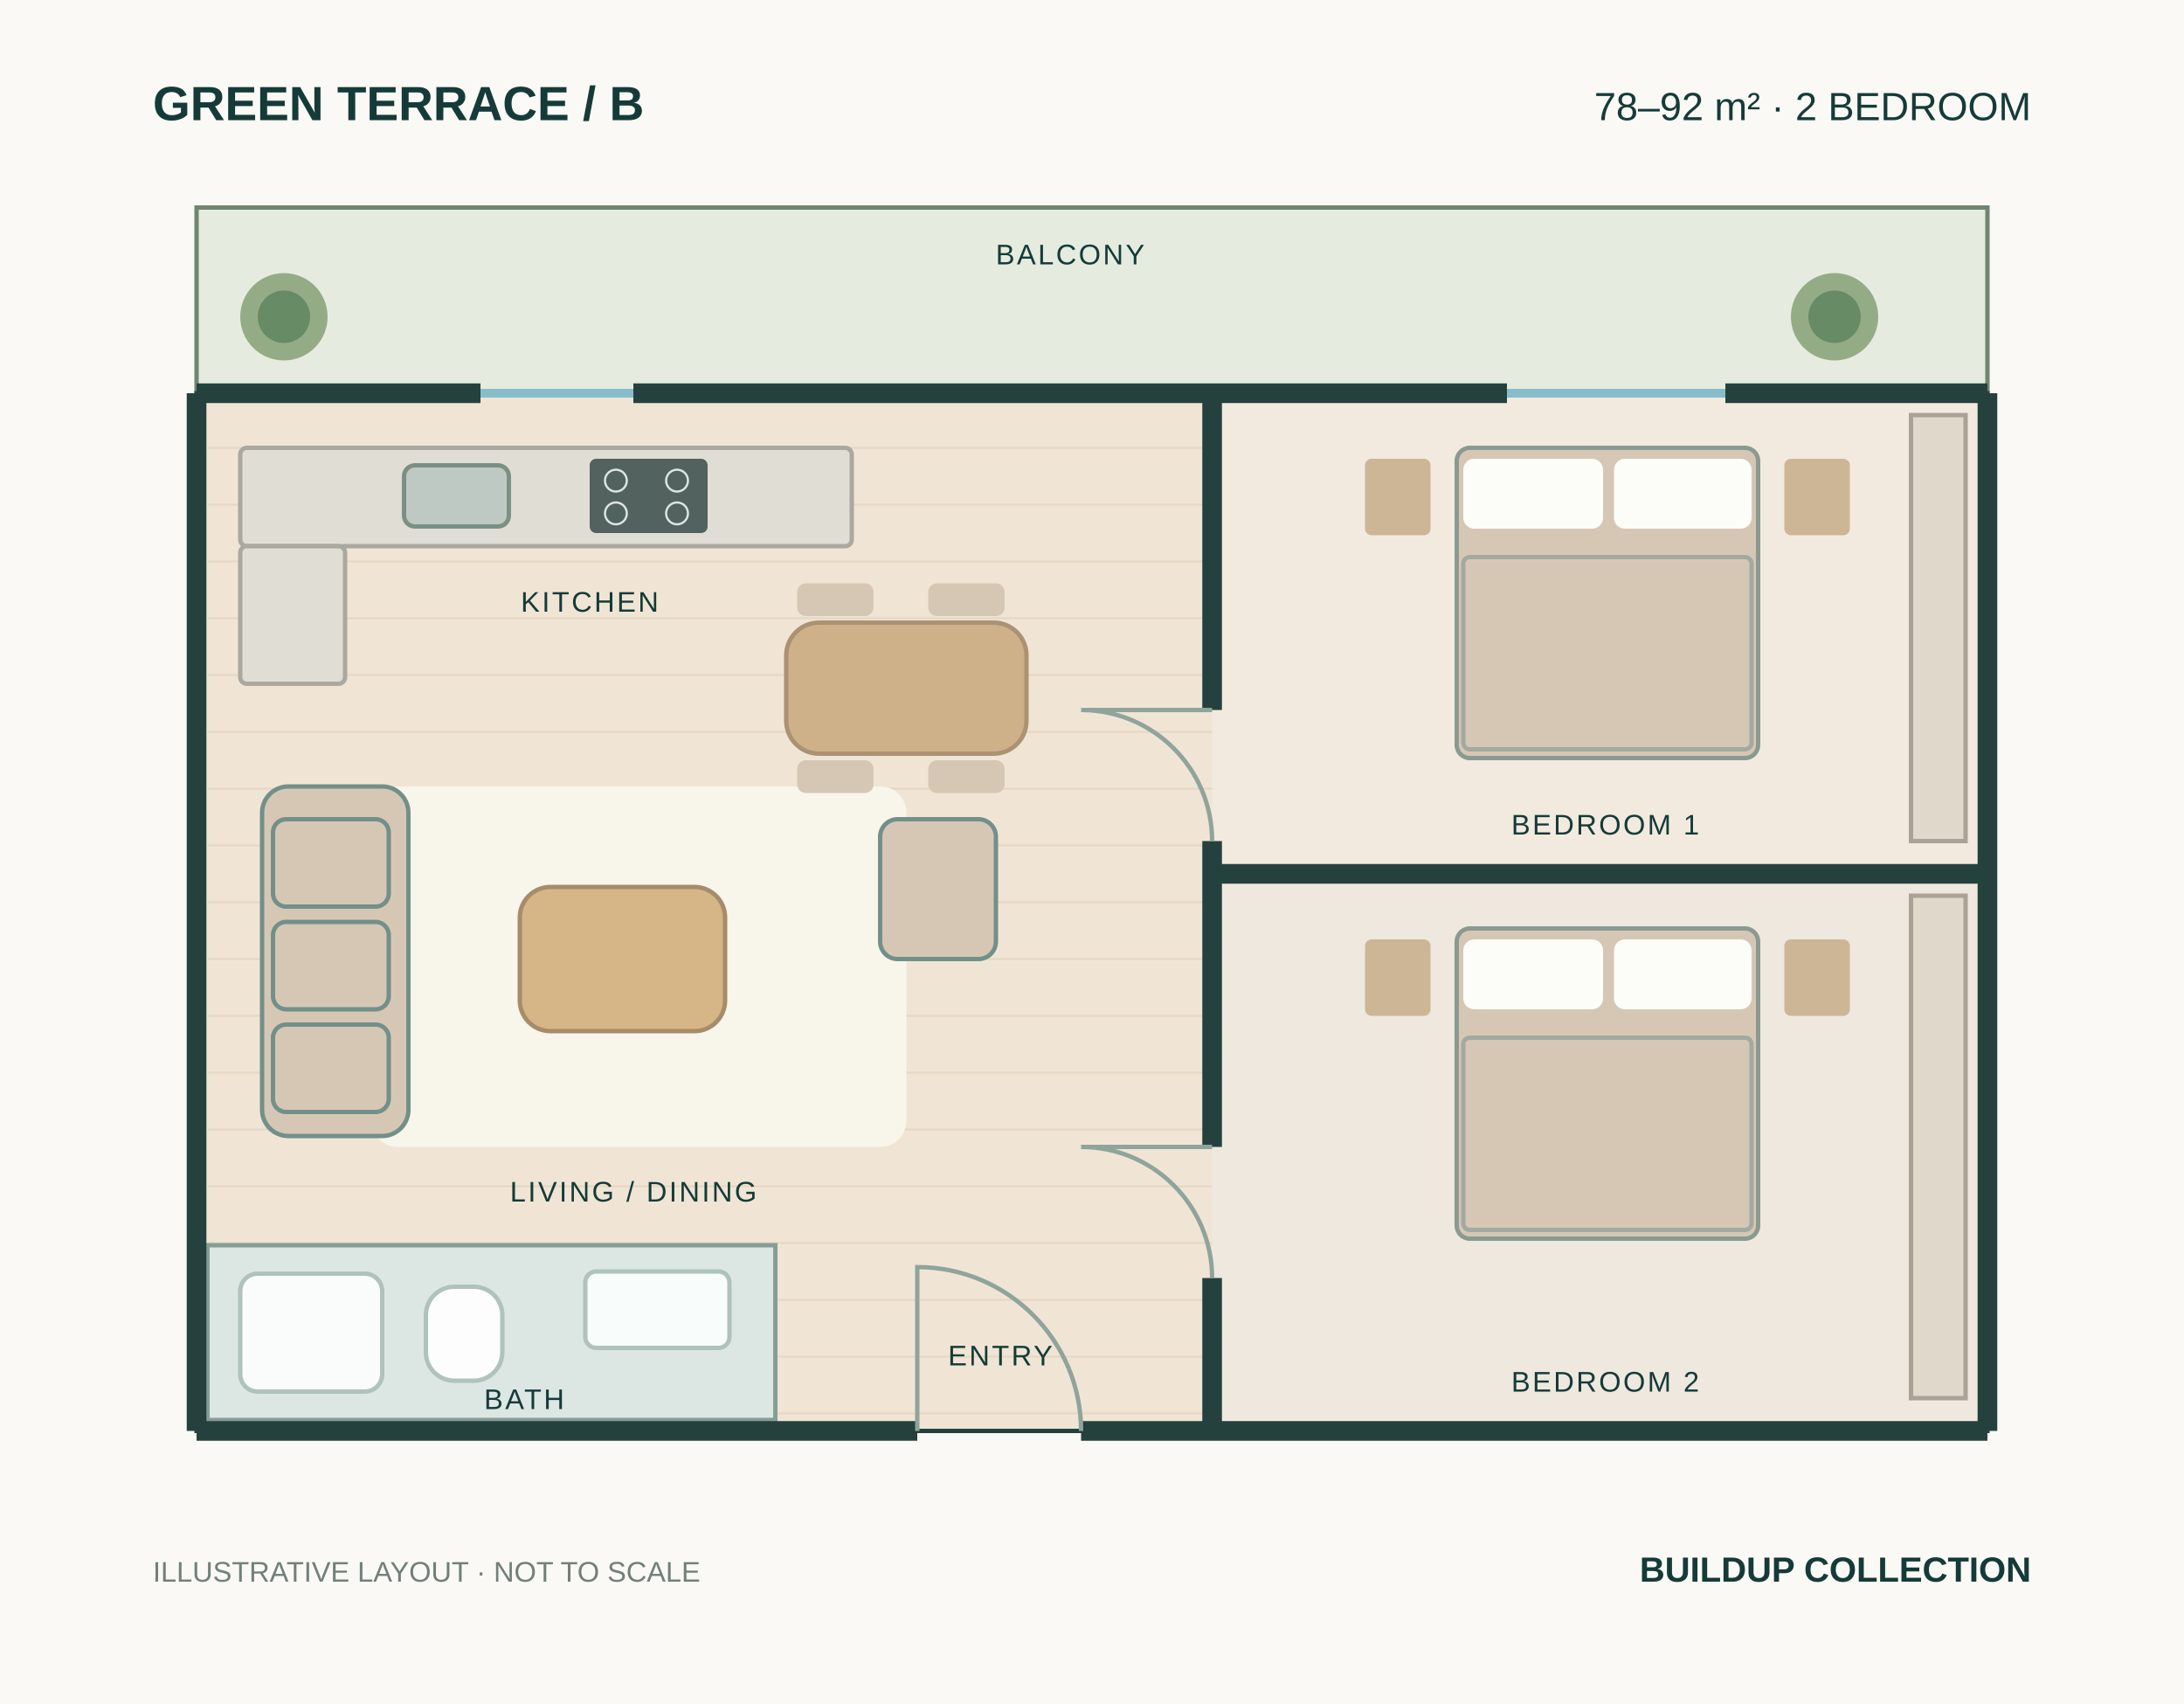
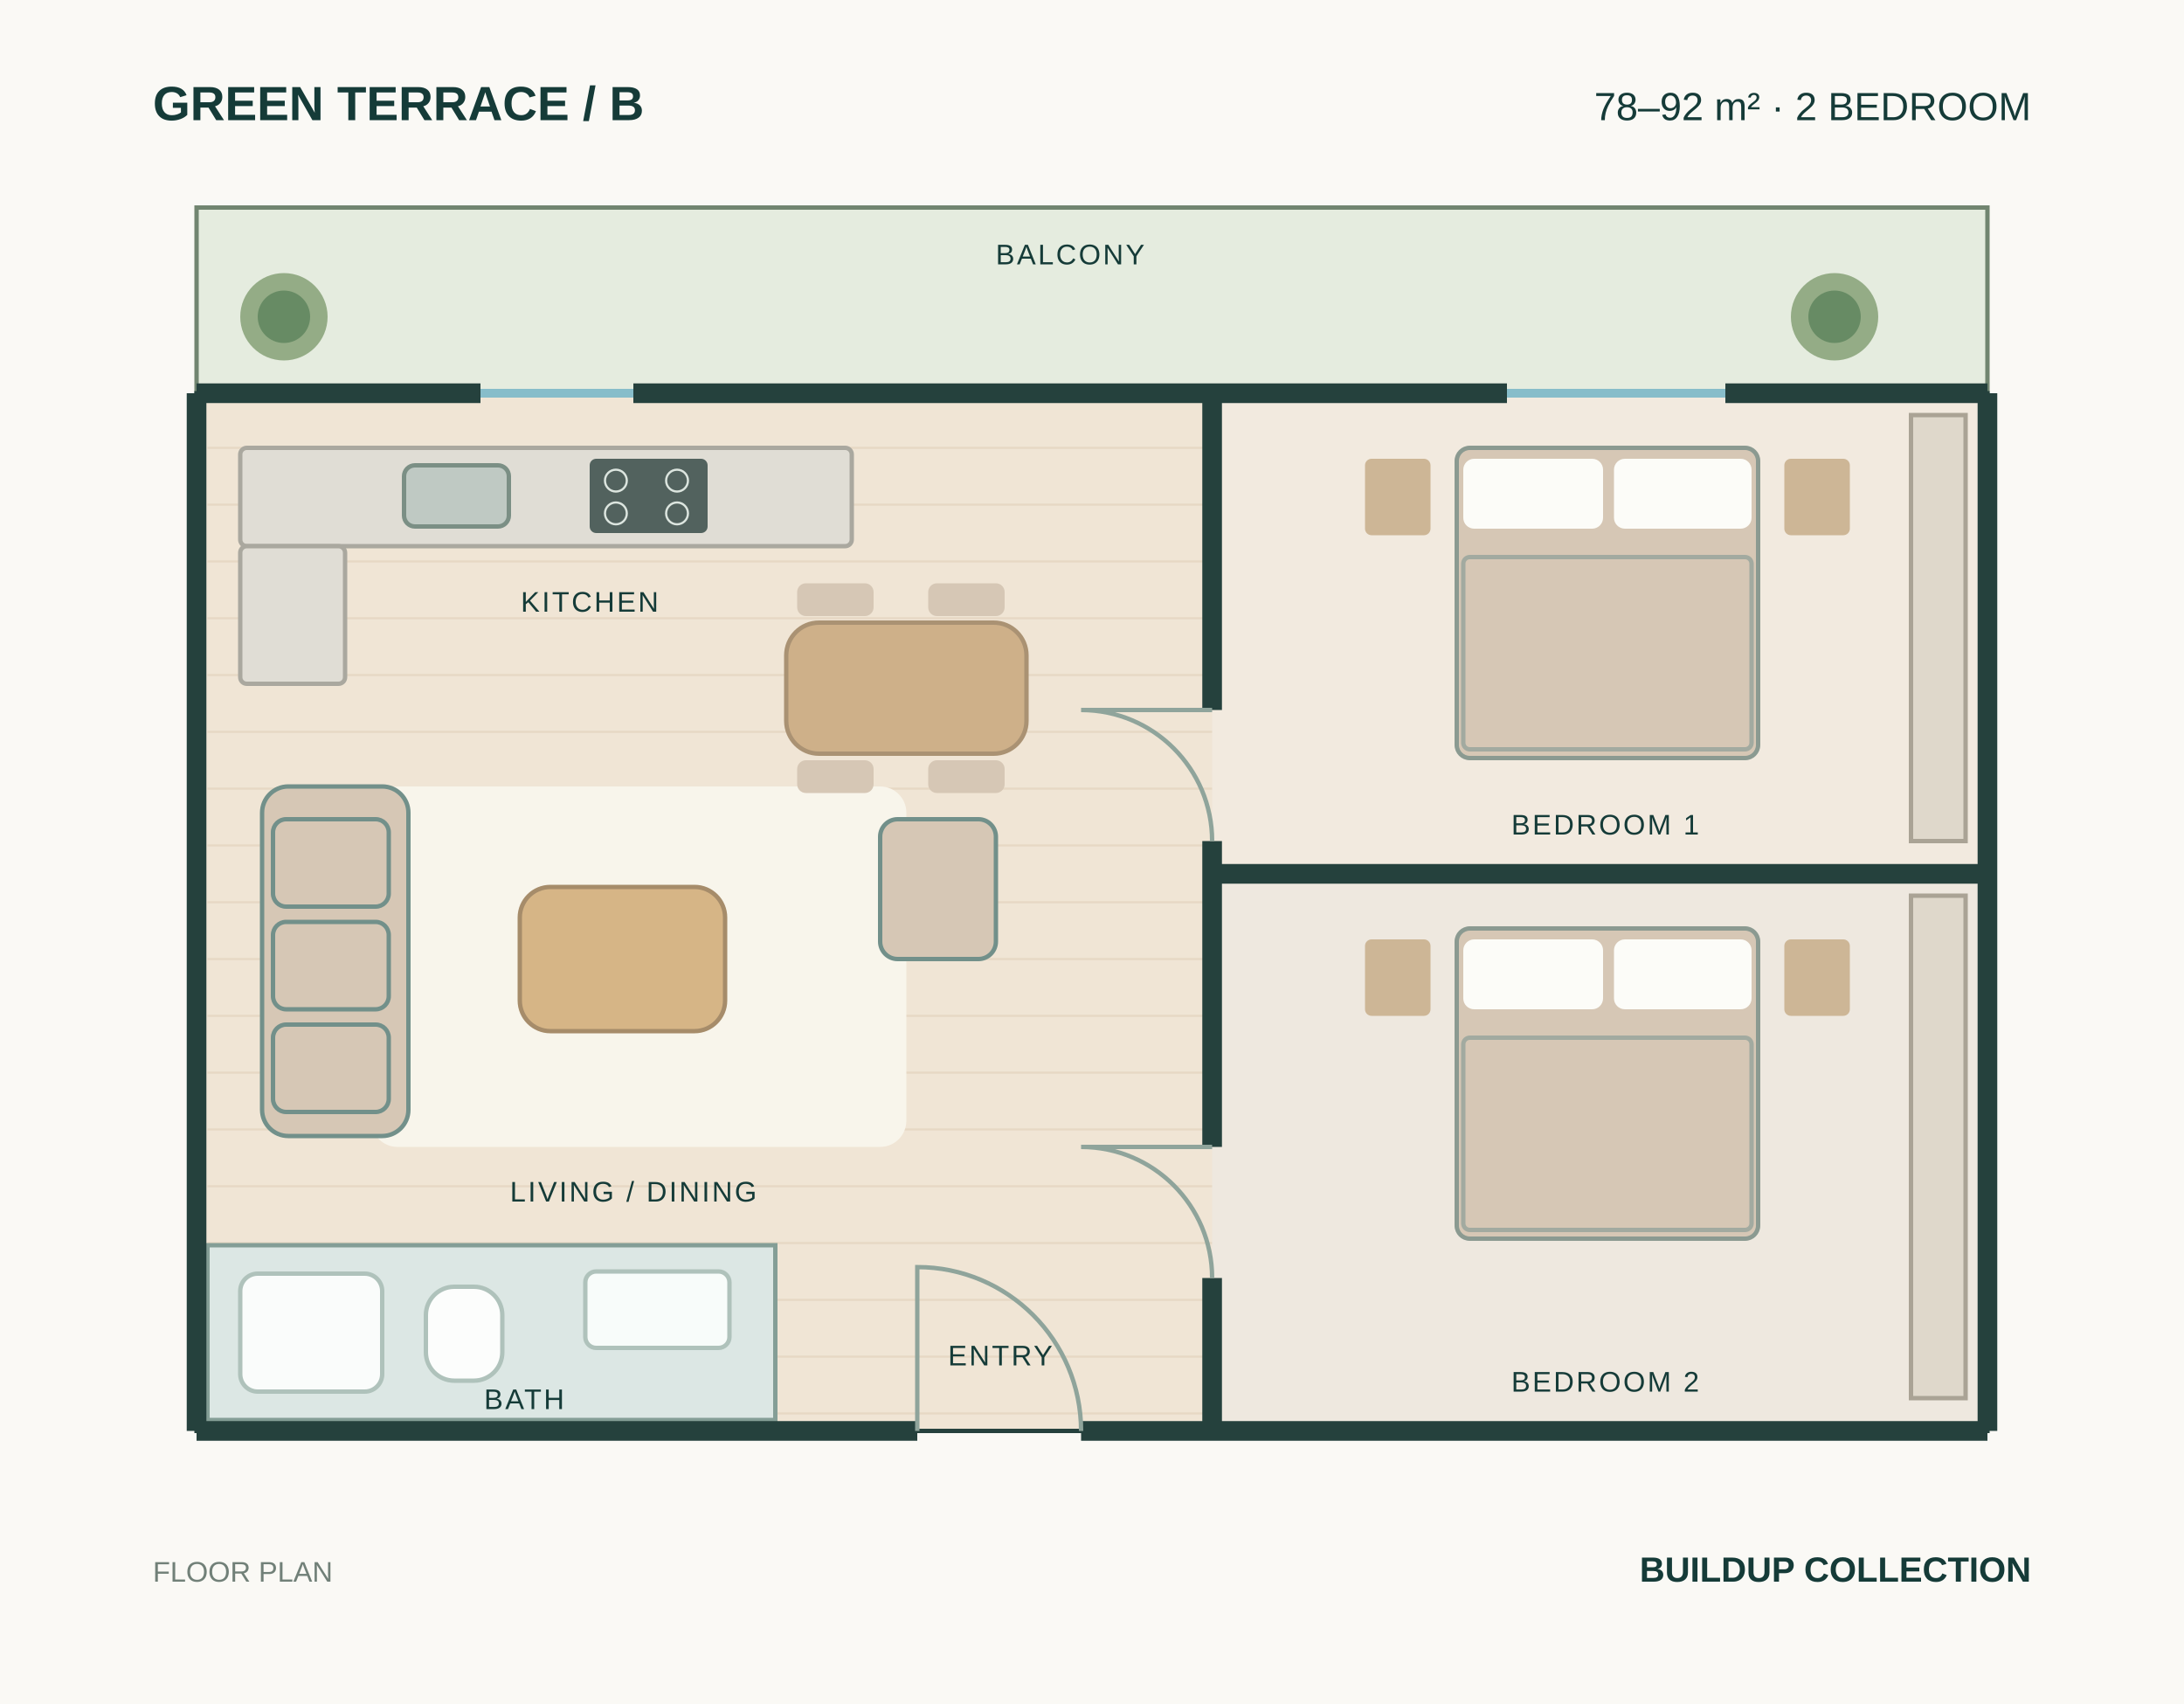
<svg xmlns="http://www.w3.org/2000/svg" width="1000" height="780" viewBox="0 0 1000 780">
  <rect width="1000" height="780" fill="#faf9f5" />
  <g font-family="Arial,sans-serif" fill="#153b38">
    <text x="70" y="55" font-size="22" font-weight="bold">GREEN TERRACE / B</text>
    <text x="930" y="55" text-anchor="end" font-size="18">78–92 m² · 2 BEDROOM</text>
    <rect x="90" y="95" width="820" height="85" rx="0" fill="#e5ecdf" stroke="#718570" stroke-width="2" />
    <text x="490" y="121" text-anchor="middle" font-size="13" letter-spacing="1">BALCONY</text>
    <circle cx="130" cy="145" r="20" fill="#94ac86" />
    <circle cx="130" cy="145" r="12" fill="#678b64" />
    <circle cx="840" cy="145" r="20" fill="#94ac86" />
    <circle cx="840" cy="145" r="12" fill="#678b64" />
    <rect x="90" y="180" width="820" height="475" rx="0" fill="#f0e5d5" stroke="#25413d" stroke-width="2" />
    <path d="M95 205 H905" stroke="#e7d8c4" stroke-width="1" />
    <path d="M95 231 H905" stroke="#e7d8c4" stroke-width="1" />
    <path d="M95 257 H905" stroke="#e7d8c4" stroke-width="1" />
    <path d="M95 283 H905" stroke="#e7d8c4" stroke-width="1" />
    <path d="M95 309 H905" stroke="#e7d8c4" stroke-width="1" />
    <path d="M95 335 H905" stroke="#e7d8c4" stroke-width="1" />
    <path d="M95 361 H905" stroke="#e7d8c4" stroke-width="1" />
    <path d="M95 387 H905" stroke="#e7d8c4" stroke-width="1" />
    <path d="M95 413 H905" stroke="#e7d8c4" stroke-width="1" />
    <path d="M95 439 H905" stroke="#e7d8c4" stroke-width="1" />
    <path d="M95 465 H905" stroke="#e7d8c4" stroke-width="1" />
    <path d="M95 491 H905" stroke="#e7d8c4" stroke-width="1" />
    <path d="M95 517 H905" stroke="#e7d8c4" stroke-width="1" />
    <path d="M95 543 H905" stroke="#e7d8c4" stroke-width="1" />
    <path d="M95 569 H905" stroke="#e7d8c4" stroke-width="1" />
    <path d="M95 595 H905" stroke="#e7d8c4" stroke-width="1" />
    <path d="M95 621 H905" stroke="#e7d8c4" stroke-width="1" />
    <path d="M95 647 H905" stroke="#e7d8c4" stroke-width="1" />
    <rect x="555" y="180" width="355" height="220" rx="0" fill="#f2eadf" stroke="none" stroke-width="2" />
    <rect x="555" y="400" width="355" height="255" rx="0" fill="#eee8df" stroke="none" stroke-width="2" />
    <rect x="170" y="360" width="245" height="165" rx="12" fill="#f8f5eb" stroke="none" stroke-width="2" />
    <rect x="120" y="360" width="67" height="160" rx="12" fill="#d6c7b5" stroke="#72908a" stroke-width="2" />
    <rect x="125" y="375" width="53" height="40" rx="6" fill="#d6c7b5" stroke="#72908a" stroke-width="2" />
    <rect x="125" y="422" width="53" height="40" rx="6" fill="#d6c7b5" stroke="#72908a" stroke-width="2" />
    <rect x="125" y="469" width="53" height="40" rx="6" fill="#d6c7b5" stroke="#72908a" stroke-width="2" />
    <rect x="238" y="406" width="94" height="66" rx="14" fill="#d6b586" stroke="#a68c6a" stroke-width="2" />
    <rect x="403" y="375" width="53" height="64" rx="8" fill="#d6c7b5" stroke="#72908a" stroke-width="2" />
    <text x="290" y="550" text-anchor="middle" font-size="13" letter-spacing="1">LIVING / DINING</text>
    <rect x="110" y="205" width="280" height="45" rx="3" fill="#e0ddd5" stroke="#aaa89f" stroke-width="2" />
    <rect x="110" y="250" width="48" height="63" rx="3" fill="#e0ddd5" stroke="#aaa89f" stroke-width="2" />
    <rect x="270" y="210" width="54" height="34" rx="3" fill="#52625e" stroke="none" stroke-width="2" />
    <circle cx="282" cy="220" r="5" fill="none" stroke="#dce5df" />
    <circle cx="282" cy="235" r="5" fill="none" stroke="#dce5df" />
    <circle cx="310" cy="220" r="5" fill="none" stroke="#dce5df" />
    <circle cx="310" cy="235" r="5" fill="none" stroke="#dce5df" />
    <rect x="185" y="213" width="48" height="28" rx="5" fill="#bfc9c3" stroke="#7b8f85" stroke-width="2" />
    <rect x="360" y="285" width="110" height="60" rx="15" fill="#ceb089" stroke="#aa9273" stroke-width="2" />
    <rect x="365" y="267" width="35" height="15" rx="4" fill="#d6c7b5" stroke="none" stroke-width="2" />
    <rect x="365" y="348" width="35" height="15" rx="4" fill="#d6c7b5" stroke="none" stroke-width="2" />
    <rect x="425" y="267" width="35" height="15" rx="4" fill="#d6c7b5" stroke="none" stroke-width="2" />
    <rect x="425" y="348" width="35" height="15" rx="4" fill="#d6c7b5" stroke="none" stroke-width="2" />
    <text x="270" y="280" text-anchor="middle" font-size="13" letter-spacing="1">KITCHEN</text>
    <rect x="667" y="205" width="138" height="142" rx="6" fill="#d6c7b5" stroke="#8b9a91" stroke-width="2" />
    <rect x="670" y="210" width="64" height="32" rx="5" fill="#fcfcf8" stroke="none" stroke-width="2" />
    <rect x="739" y="210" width="63" height="32" rx="5" fill="#fcfcf8" stroke="none" stroke-width="2" />
    <rect x="670" y="255" width="132" height="88" rx="3" fill="#d6c7b5" stroke="#a2aaa0" stroke-width="2" />
    <rect x="625" y="210" width="30" height="35" rx="3" fill="#cdb696" stroke="none" stroke-width="2" />
    <rect x="817" y="210" width="30" height="35" rx="3" fill="#cdb696" stroke="none" stroke-width="2" />
    <rect x="875" y="190" width="25" height="195" rx="0" fill="#dfd8cb" stroke="#aaa395" stroke-width="2" />
    <text x="735" y="382" text-anchor="middle" font-size="13" letter-spacing="1">BEDROOM 1</text>
    <rect x="667" y="425" width="138" height="142" rx="6" fill="#d6c7b5" stroke="#8b9a91" stroke-width="2" />
    <rect x="670" y="430" width="64" height="32" rx="5" fill="#fcfcf8" stroke="none" stroke-width="2" />
    <rect x="739" y="430" width="63" height="32" rx="5" fill="#fcfcf8" stroke="none" stroke-width="2" />
    <rect x="670" y="475" width="132" height="88" rx="3" fill="#d6c7b5" stroke="#a2aaa0" stroke-width="2" />
    <rect x="625" y="430" width="30" height="35" rx="3" fill="#cdb696" stroke="none" stroke-width="2" />
    <rect x="817" y="430" width="30" height="35" rx="3" fill="#cdb696" stroke="none" stroke-width="2" />
    <rect x="875" y="410" width="25" height="230" rx="0" fill="#dfd8cb" stroke="#aaa395" stroke-width="2" />
    <text x="735" y="637" text-anchor="middle" font-size="13" letter-spacing="1">BEDROOM 2</text>
    <rect x="95" y="570" width="260" height="80" rx="0" fill="#dce7e4" stroke="#849e96" stroke-width="2" />
    <rect x="110" y="583" width="65" height="54" rx="8" fill="#fafcfb" stroke="#afc2bb" stroke-width="2" />
    <rect x="195" y="589" width="35" height="43" rx="13" fill="#fcfdfc" stroke="#afc2bb" stroke-width="2" />
    <rect x="268" y="582" width="66" height="35" rx="5" fill="#f8fcfa" stroke="#afc2bb" stroke-width="2" />
    <text x="240" y="645" text-anchor="middle" font-size="13" letter-spacing="1">BATH</text>
    <path d="M90 180 H220" stroke="#25413d" stroke-width="9" />
    <path d="M290 180 H690" stroke="#25413d" stroke-width="9" />
    <path d="M790 180 H910" stroke="#25413d" stroke-width="9" />
    <path d="M90 180 L90 655" stroke="#25413d" stroke-width="9" />
    <path d="M910 180 L910 655" stroke="#25413d" stroke-width="9" />
    <path d="M90 655 H420" stroke="#25413d" stroke-width="9" />
    <path d="M495 655 H910" stroke="#25413d" stroke-width="9" />
    <path d="M555 180 L555 325" stroke="#25413d" stroke-width="9" />
    <path d="M555 385 L555 525" stroke="#25413d" stroke-width="9" />
    <path d="M555 585 L555 655" stroke="#25413d" stroke-width="9" />
    <path d="M555 400 H910" stroke="#25413d" stroke-width="9" />
    <path d="M555 325 h-60 a60 60 0 0 1 60 60" fill="none" stroke="#8fa49b" stroke-width="2" />
    <path d="M555 525 h-60 a60 60 0 0 1 60 60" fill="none" stroke="#8fa49b" stroke-width="2" />
    <path d="M420 655 v-75 a75 75 0 0 1 75 75" fill="none" stroke="#8fa49b" stroke-width="2" />
    <path d="M220 180 H290" stroke="#87bdca" stroke-width="4" />
    <path d="M690 180 H790" stroke="#87bdca" stroke-width="4" />
    <text x="458" y="625" text-anchor="middle" font-size="13" letter-spacing="1">ENTRY</text>
-     <text x="70" y="724" font-size="13" fill="#718078">ILLUSTRATIVE LAYOUT · NOT TO SCALE</text>
+     <text x="70" y="724" font-size="13" fill="#718078">FLOOR PLAN</text>
    <text x="930" y="724" text-anchor="end" font-size="16" font-weight="bold">BUILDUP COLLECTION</text>
  </g>
</svg>
